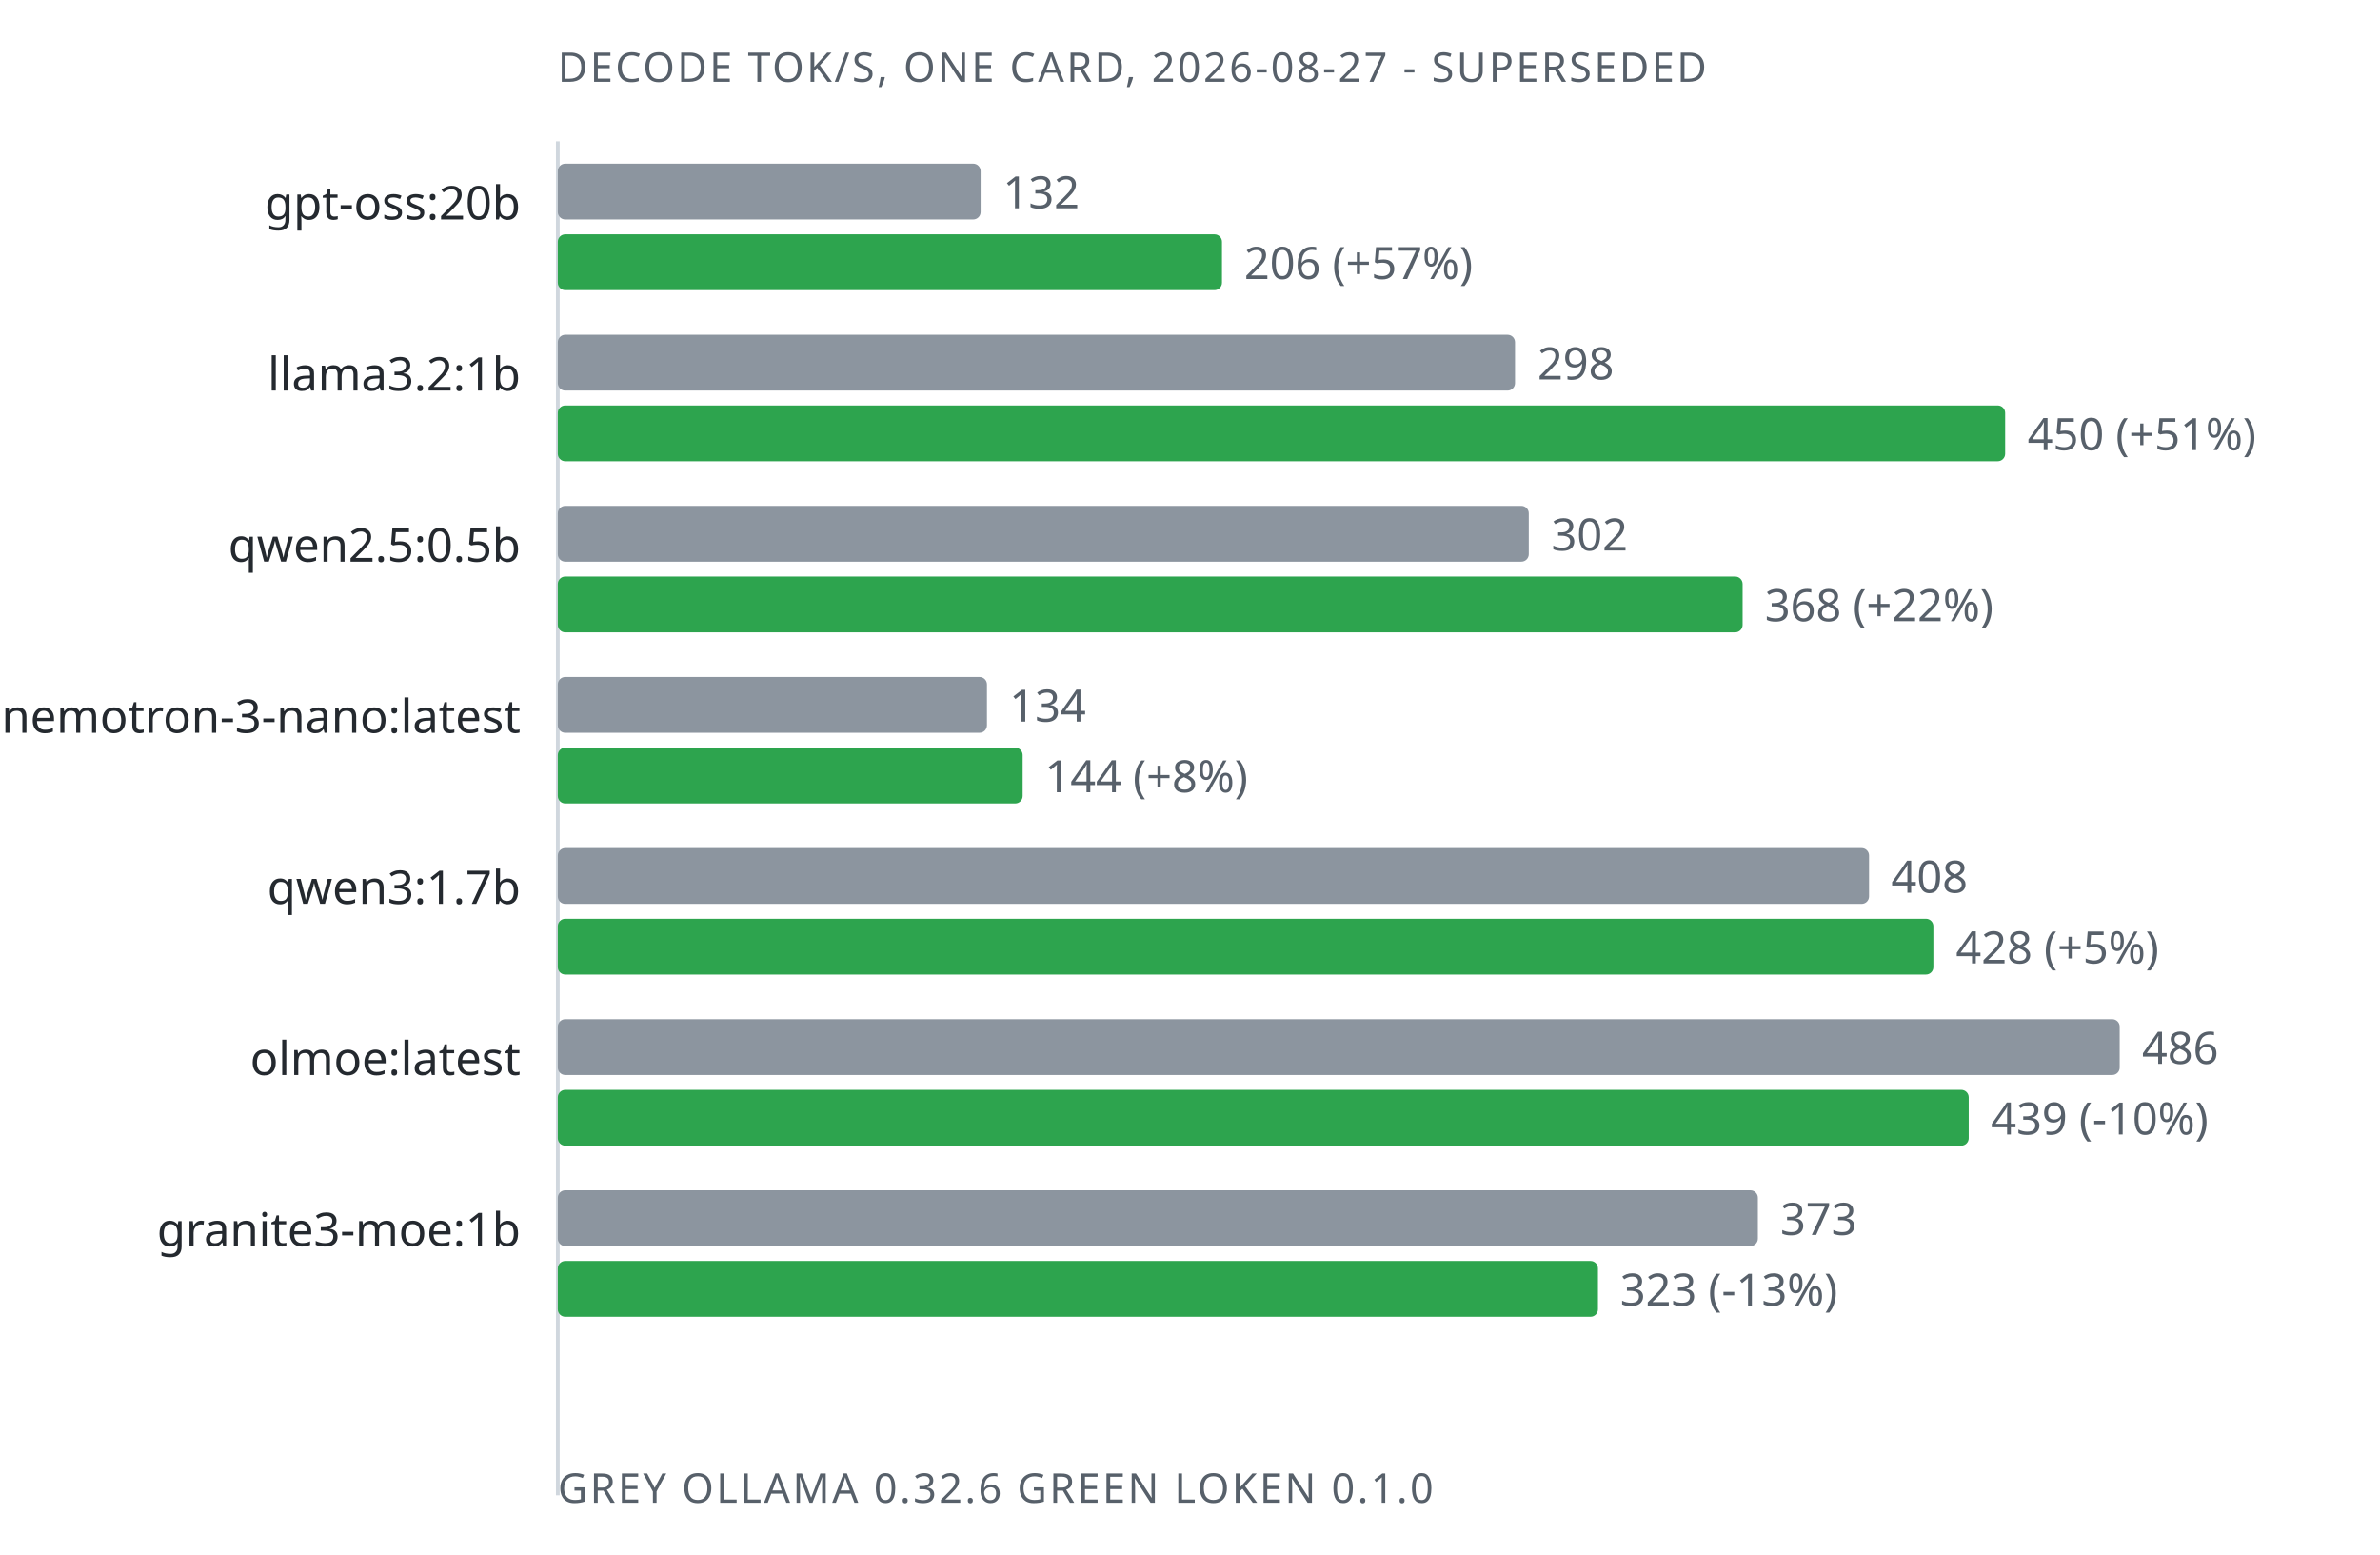
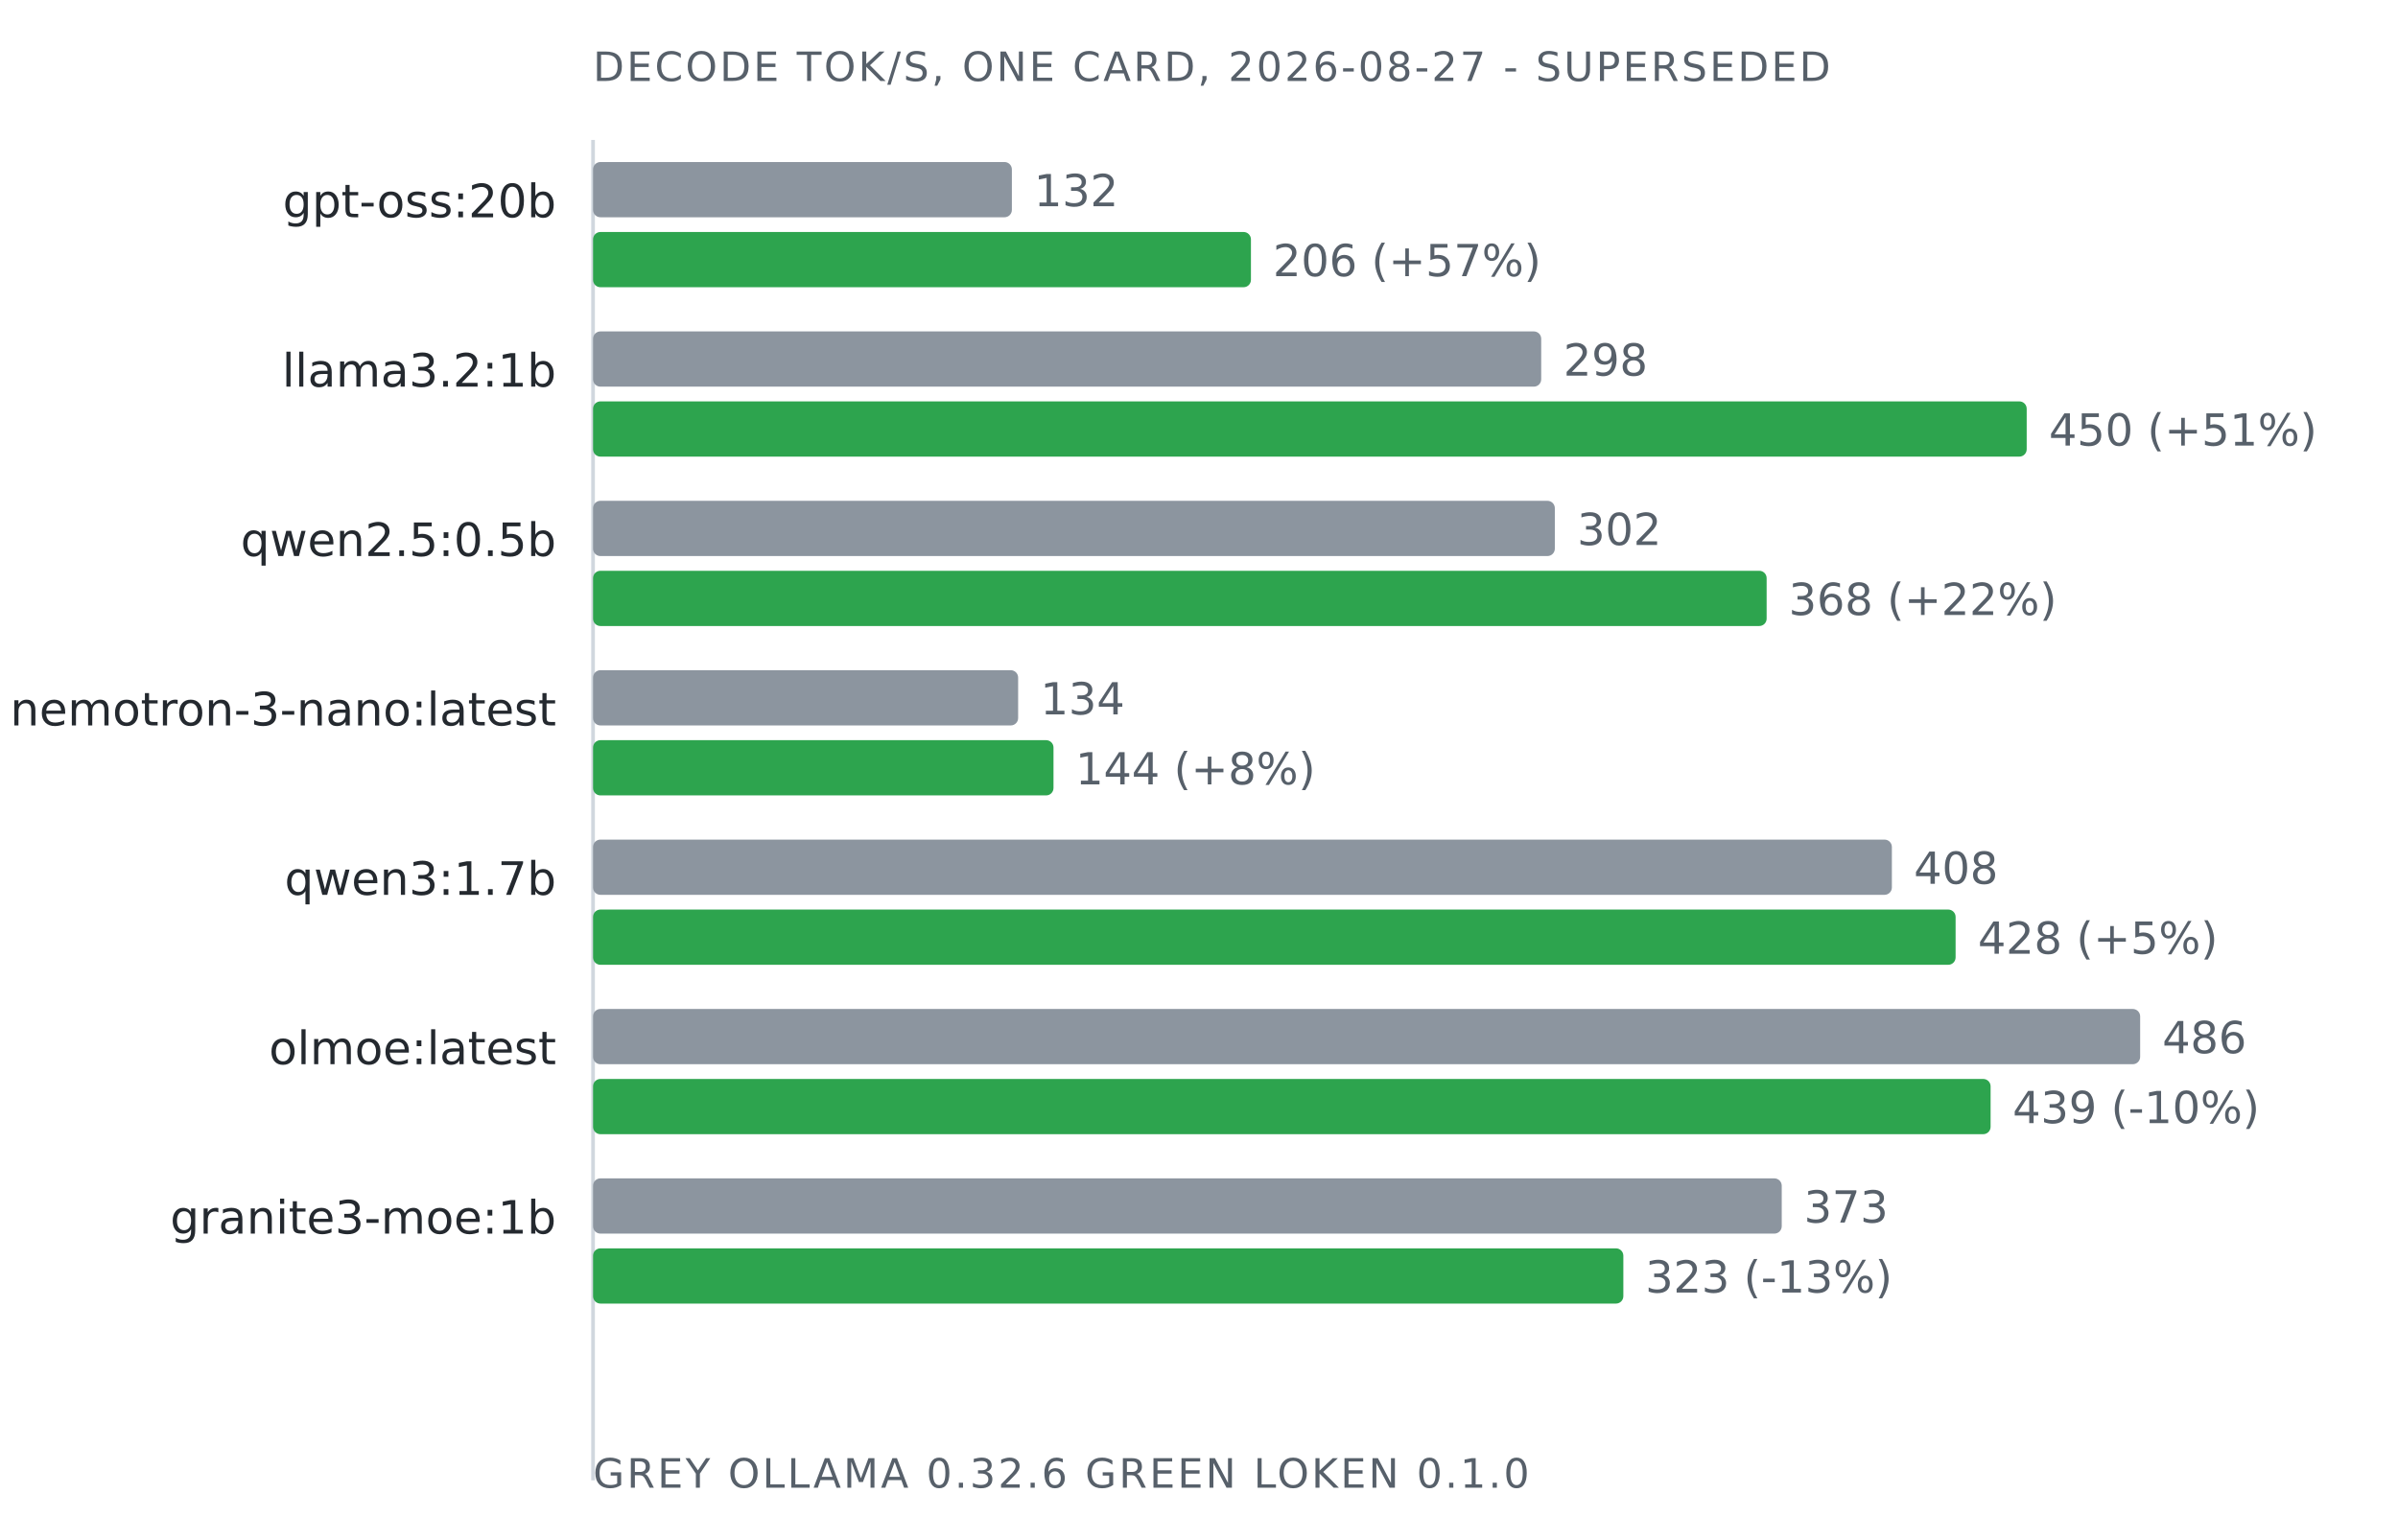
- <svg xmlns="http://www.w3.org/2000/svg" width="640" height="418" viewBox="0 0 640 418" font-family="ui-sans-serif,system-ui,sans-serif">
+ <svg xmlns="http://www.w3.org/2000/svg" width="651" height="418" viewBox="0 0 651 418" font-family="DejaVu Sans, Liberation Sans, Helvetica, Arial, sans-serif">
  <style>.t{fill:#57606a;font-size:12px}.m{fill:#24292f;font-size:12.5px}.h{fill:#57606a;font-size:11px;letter-spacing:.06em}.o{fill:#8c959f}.l{fill:#2da44e}.ax{stroke:#d0d7de;stroke-width:1}@media (prefers-color-scheme:dark){.t,.h{fill:#8b949e}.m{fill:#e6edf3}.o{fill:#6e7681}.l{fill:#3fb950}.ax{stroke:#30363d}}</style>
-   <text class="h" x="150" y="22">DECODE TOK/S, ONE CARD, 2026-08-27 - SUPERSEDED</text>
-   <line class="ax" x1="150" y1="38" x2="150" y2="402" />
-   <text class="m" x="140" y="59" text-anchor="end">gpt-oss:20b</text>
-   <rect class="o" x="150" y="44" width="113.7" height="15" rx="2" />
-   <rect class="l" x="150" y="63" width="178.6" height="15" rx="2" />
-   <text class="t" x="269.712" y="56">132</text>
-   <text class="t" x="334.567" y="75">206  (+57%)</text>
-   <text class="m" x="140" y="105" text-anchor="end">llama3.2:1b</text>
-   <rect class="o" x="150" y="90" width="257.4" height="15" rx="2" />
-   <rect class="l" x="150" y="109" width="389.2" height="15" rx="2" />
-   <text class="t" x="413.431" y="102">298</text>
-   <text class="t" x="545.216" y="121">450  (+51%)</text>
-   <text class="m" x="140" y="151" text-anchor="end">qwen2.5:0.5b</text>
-   <rect class="o" x="150" y="136" width="261.1" height="15" rx="2" />
-   <rect class="l" x="150" y="155" width="318.6" height="15" rx="2" />
-   <text class="t" x="417.149" y="148">302</text>
-   <text class="t" x="474.567" y="167">368  (+22%)</text>
-   <text class="m" x="140" y="197" text-anchor="end">nemotron-3-nano:latest</text>
-   <rect class="o" x="150" y="182" width="115.4" height="15" rx="2" />
-   <rect class="l" x="150" y="201" width="125.0" height="15" rx="2" />
-   <text class="t" x="271.442" y="194">134</text>
-   <text class="t" x="280.954" y="213">144  (+8%)</text>
-   <text class="m" x="140" y="243" text-anchor="end">qwen3:1.7b</text>
-   <rect class="o" x="150" y="228" width="352.6" height="15" rx="2" />
-   <rect class="l" x="150" y="247" width="369.9" height="15" rx="2" />
-   <text class="t" x="508.551" y="240">408</text>
-   <text class="t" x="525.932" y="259">428  (+5%)</text>
-   <text class="m" x="140" y="289" text-anchor="end">olmoe:latest</text>
-   <rect class="o" x="150" y="274" width="420.0" height="15" rx="2" />
-   <rect class="l" x="150" y="293" width="379.4" height="15" rx="2" />
-   <text class="t" x="576.0" y="286">486</text>
-   <text class="t" x="535.358" y="305">439  (-10%)</text>
-   <text class="m" x="140" y="335" text-anchor="end">granite3-moe:1b</text>
-   <rect class="o" x="150" y="320" width="322.7" height="15" rx="2" />
-   <rect class="l" x="150" y="339" width="279.7" height="15" rx="2" />
-   <text class="t" x="478.718" y="332">373</text>
-   <text class="t" x="435.654" y="351">323  (-13%)</text>
-   <text class="h" x="150" y="404">GREY OLLAMA 0.32.6   GREEN LOKEN 0.1.0</text>
+   <text class="h" x="161" y="22">DECODE TOK/S, ONE CARD, 2026-08-27 - SUPERSEDED</text>
+   <line class="ax" x1="161" y1="38" x2="161" y2="402" />
+   <text class="m" x="151" y="59" text-anchor="end">gpt-oss:20b</text>
+   <rect class="o" x="161" y="44" width="113.7" height="15" rx="2" />
+   <rect class="l" x="161" y="63" width="178.6" height="15" rx="2" />
+   <text class="t" x="280.712" y="56">132</text>
+   <text class="t" x="345.567" y="75">206  (+57%)</text>
+   <text class="m" x="151" y="105" text-anchor="end">llama3.2:1b</text>
+   <rect class="o" x="161" y="90" width="257.4" height="15" rx="2" />
+   <rect class="l" x="161" y="109" width="389.2" height="15" rx="2" />
+   <text class="t" x="424.431" y="102">298</text>
+   <text class="t" x="556.216" y="121">450  (+51%)</text>
+   <text class="m" x="151" y="151" text-anchor="end">qwen2.5:0.5b</text>
+   <rect class="o" x="161" y="136" width="261.1" height="15" rx="2" />
+   <rect class="l" x="161" y="155" width="318.6" height="15" rx="2" />
+   <text class="t" x="428.149" y="148">302</text>
+   <text class="t" x="485.567" y="167">368  (+22%)</text>
+   <text class="m" x="151" y="197" text-anchor="end">nemotron-3-nano:latest</text>
+   <rect class="o" x="161" y="182" width="115.4" height="15" rx="2" />
+   <rect class="l" x="161" y="201" width="125.0" height="15" rx="2" />
+   <text class="t" x="282.442" y="194">134</text>
+   <text class="t" x="291.954" y="213">144  (+8%)</text>
+   <text class="m" x="151" y="243" text-anchor="end">qwen3:1.7b</text>
+   <rect class="o" x="161" y="228" width="352.6" height="15" rx="2" />
+   <rect class="l" x="161" y="247" width="369.9" height="15" rx="2" />
+   <text class="t" x="519.551" y="240">408</text>
+   <text class="t" x="536.932" y="259">428  (+5%)</text>
+   <text class="m" x="151" y="289" text-anchor="end">olmoe:latest</text>
+   <rect class="o" x="161" y="274" width="420.0" height="15" rx="2" />
+   <rect class="l" x="161" y="293" width="379.4" height="15" rx="2" />
+   <text class="t" x="587.0" y="286">486</text>
+   <text class="t" x="546.358" y="305">439  (-10%)</text>
+   <text class="m" x="151" y="335" text-anchor="end">granite3-moe:1b</text>
+   <rect class="o" x="161" y="320" width="322.7" height="15" rx="2" />
+   <rect class="l" x="161" y="339" width="279.7" height="15" rx="2" />
+   <text class="t" x="489.718" y="332">373</text>
+   <text class="t" x="446.654" y="351">323  (-13%)</text>
+   <text class="h" x="161" y="404">GREY OLLAMA 0.32.6   GREEN LOKEN 0.1.0</text>
</svg>
